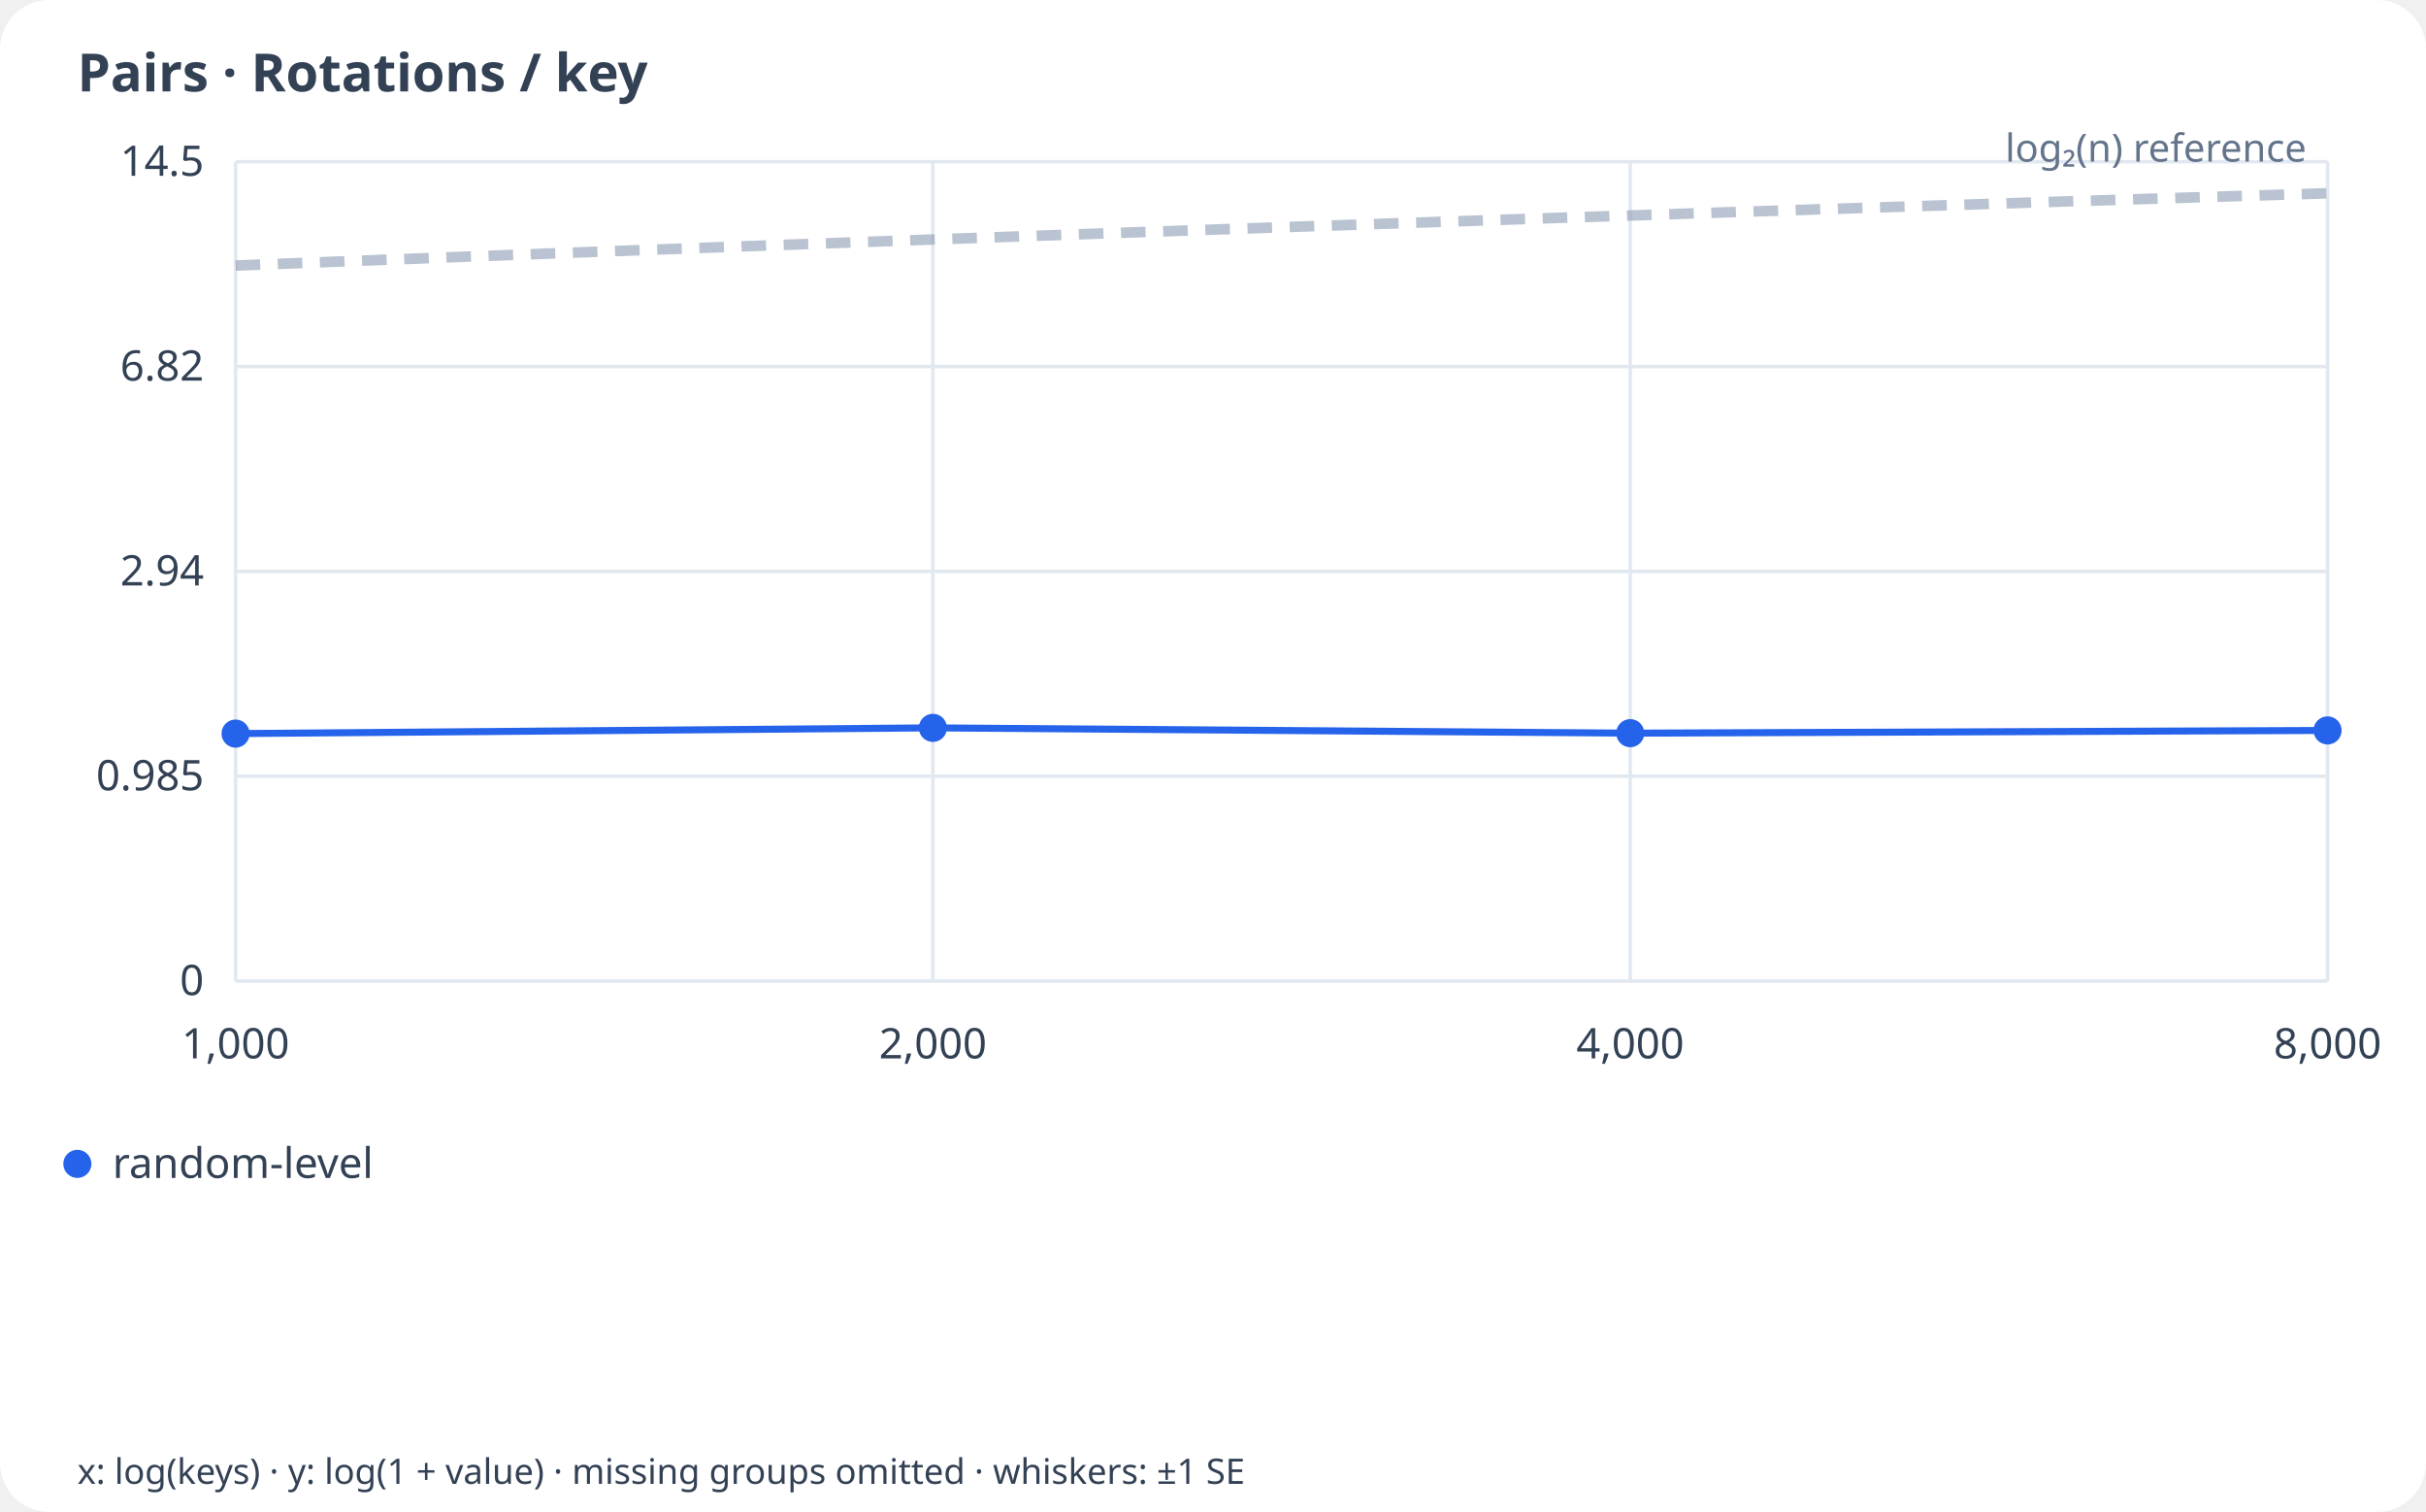
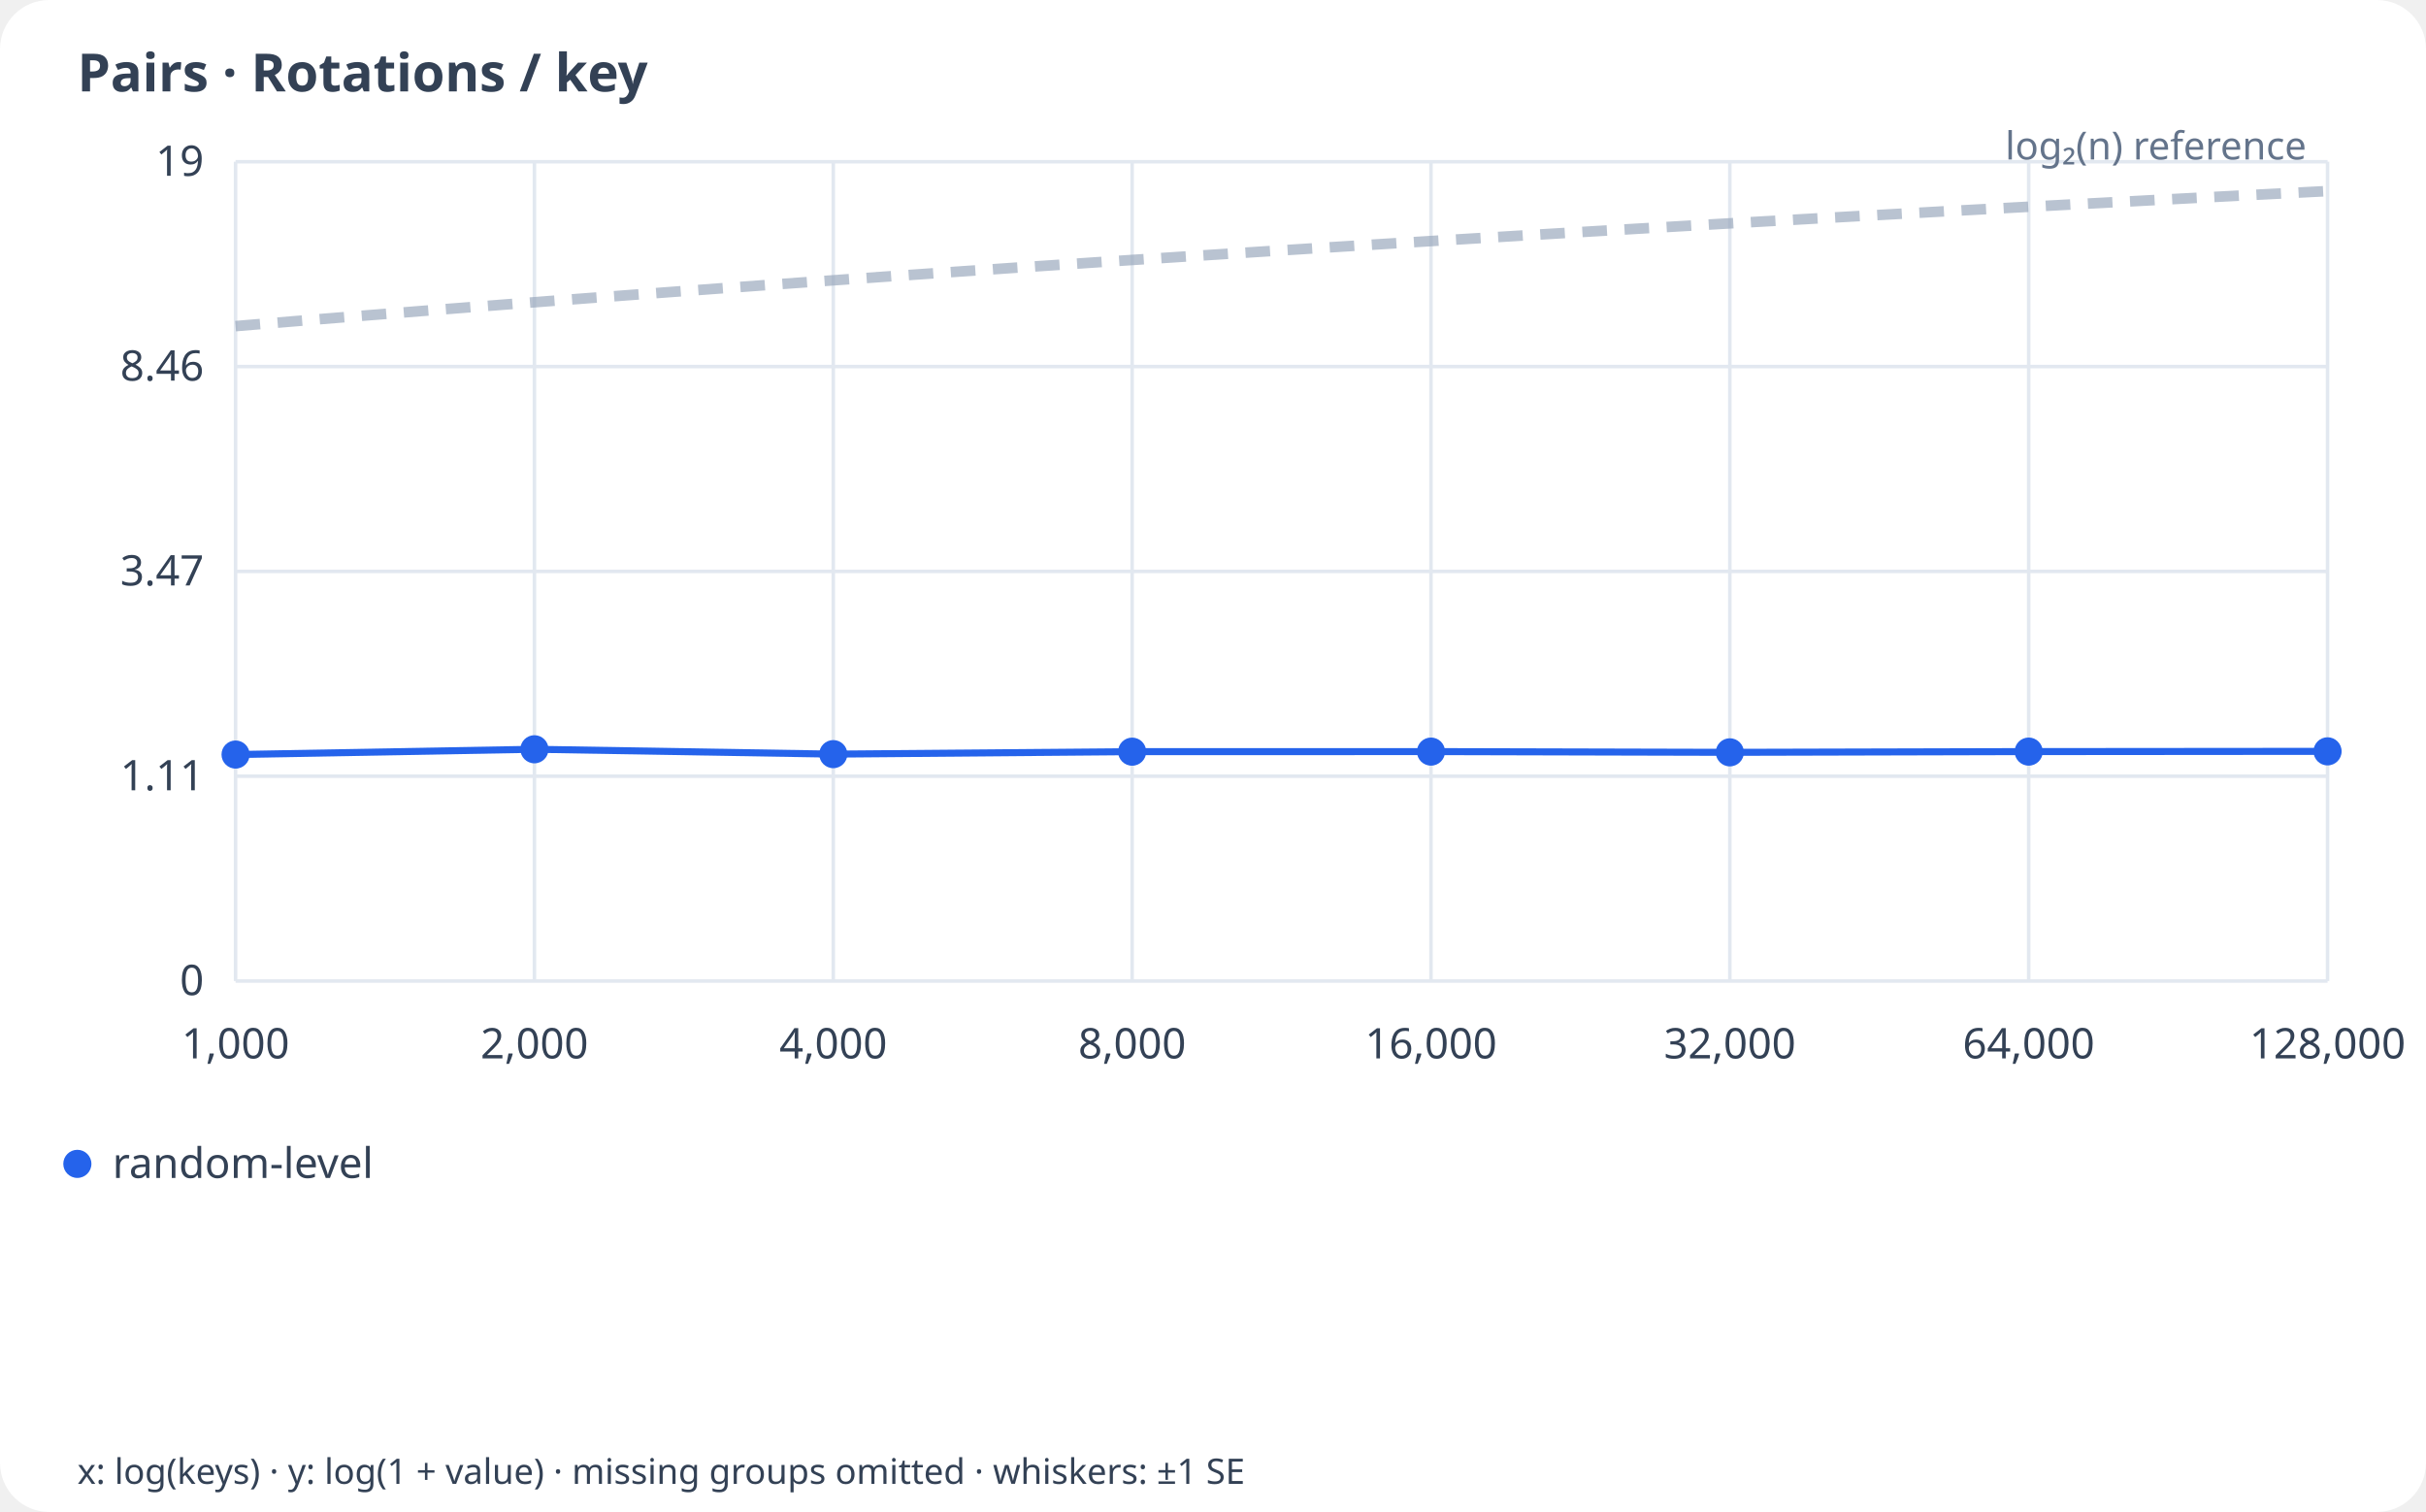
<svg xmlns="http://www.w3.org/2000/svg" viewBox="0 0 690 430" role="img" aria-labelledby="title desc">
  <style>text{font:12px system-ui,sans-serif;fill:#334155}.grid{stroke:#e2e8f0}path,line{vector-effect:non-scaling-stroke}</style>
  <rect width="690" height="430" rx="14" fill="white" />
  <text x="22" y="26" style="font-size:15px;font-weight:650">Pairs · Rotations / key</text>
  <line class="grid" x1="67" x2="662" y1="279.00" y2="279.00" />
  <text x="58" y="283.00" text-anchor="end">0</text>
  <line class="grid" x1="67" x2="662" y1="220.75" y2="220.75" />
-   <text x="58" y="224.75" text-anchor="end">0.985</text>
+   <text x="58" y="224.75" text-anchor="end">1.11</text>
  <line class="grid" x1="67" x2="662" y1="162.50" y2="162.50" />
-   <text x="58" y="166.50" text-anchor="end">2.94</text>
+   <text x="58" y="166.50" text-anchor="end">3.47</text>
  <line class="grid" x1="67" x2="662" y1="104.25" y2="104.25" />
-   <text x="58" y="108.25" text-anchor="end">6.82</text>
+   <text x="58" y="108.25" text-anchor="end">8.46</text>
  <line class="grid" x1="67" x2="662" y1="46.00" y2="46.00" />
-   <text x="58" y="50.00" text-anchor="end">14.5</text>
+   <text x="58" y="50.00" text-anchor="end">19</text>
  <line class="grid" x1="67.00" x2="67.00" y1="46" y2="279" />
  <text x="67.00" y="301" text-anchor="middle">1,000</text>
-   <line class="grid" x1="265.33" x2="265.33" y1="46" y2="279" />
-   <text x="265.33" y="301" text-anchor="middle">2,000</text>
-   <line class="grid" x1="463.67" x2="463.67" y1="46" y2="279" />
-   <text x="463.67" y="301" text-anchor="middle">4,000</text>
+   <line class="grid" x1="152.00" x2="152.00" y1="46" y2="279" />
+   <text x="152.00" y="301" text-anchor="middle">2,000</text>
+   <line class="grid" x1="237.00" x2="237.00" y1="46" y2="279" />
+   <text x="237.00" y="301" text-anchor="middle">4,000</text>
+   <line class="grid" x1="322.00" x2="322.00" y1="46" y2="279" />
+   <text x="322.00" y="301" text-anchor="middle">8,000</text>
+   <line class="grid" x1="407.00" x2="407.00" y1="46" y2="279" />
+   <text x="407.00" y="301" text-anchor="middle">16,000</text>
+   <line class="grid" x1="492.00" x2="492.00" y1="46" y2="279" />
+   <text x="492.00" y="301" text-anchor="middle">32,000</text>
+   <line class="grid" x1="577.00" x2="577.00" y1="46" y2="279" />
+   <text x="577.00" y="301" text-anchor="middle">64,000</text>
  <line class="grid" x1="662.00" x2="662.00" y1="46" y2="279" />
-   <text x="662.00" y="301" text-anchor="middle">8,000</text>
-   <path class="log-reference" d="M67.00,75.52 L72.95,75.29 L78.90,75.06 L84.85,74.83 L90.80,74.60 L96.75,74.37 L102.70,74.14 L108.65,73.91 L114.60,73.68 L120.55,73.46 L126.50,73.23 L132.45,73.00 L138.40,72.78 L144.35,72.55 L150.30,72.33 L156.25,72.11 L162.20,71.88 L168.15,71.66 L174.10,71.44 L180.05,71.22 L186.00,71.00 L191.95,70.78 L197.90,70.56 L203.85,70.34 L209.80,70.12 L215.75,69.90 L221.70,69.68 L227.65,69.47 L233.60,69.25 L239.55,69.04 L245.50,68.82 L251.45,68.61 L257.40,68.39 L263.35,68.18 L269.30,67.97 L275.25,67.75 L281.20,67.54 L287.15,67.33 L293.10,67.12 L299.05,66.91 L305.00,66.70 L310.95,66.49 L316.90,66.28 L322.85,66.07 L328.80,65.86 L334.75,65.66 L340.70,65.45 L346.65,65.24 L352.60,65.04 L358.55,64.83 L364.50,64.63 L370.45,64.42 L376.40,64.22 L382.35,64.02 L388.30,63.82 L394.25,63.61 L400.20,63.41 L406.15,63.21 L412.10,63.01 L418.05,62.81 L424.00,62.61 L429.95,62.41 L435.90,62.21 L441.85,62.01 L447.80,61.81 L453.75,61.62 L459.70,61.42 L465.65,61.22 L471.60,61.03 L477.55,60.83 L483.50,60.63 L489.45,60.44 L495.40,60.25 L501.35,60.05 L507.30,59.86 L513.25,59.66 L519.20,59.47 L525.15,59.28 L531.10,59.09 L537.05,58.90 L543.00,58.71 L548.95,58.52 L554.90,58.33 L560.85,58.14 L566.80,57.95 L572.75,57.76 L578.70,57.57 L584.65,57.38 L590.60,57.19 L596.55,57.01 L602.50,56.82 L608.45,56.63 L614.40,56.45 L620.35,56.26 L626.30,56.08 L632.25,55.89 L638.20,55.71 L644.15,55.52 L650.10,55.34 L656.05,55.16 L662.00,54.97" stroke="#94a3b8" stroke-width="3" stroke-dasharray="7 5" opacity="0.65" fill="none" />
-   <text x="656" y="45.97" text-anchor="end" style="fill:#64748b;font-size:11px">log₂(n) reference</text>
-   <path d="M67.00,209.33V207.93 M64.00,209.33h6 M64.00,207.93h6" stroke="#2563eb" fill="none" />
-   <circle cx="67.00" cy="208.63" r="4" fill="#2563eb" />
-   <path d="M67.00,208.63 L265.33,207.00" stroke="#2563eb" stroke-width="2" fill="none" />
-   <path d="M265.33,207.85V206.16 M262.33,207.85h6 M262.33,206.16h6" stroke="#2563eb" fill="none" />
-   <circle cx="265.33" cy="207.00" r="4" fill="#2563eb" />
-   <path d="M265.33,207.00 L463.67,208.51" stroke="#2563eb" stroke-width="2" fill="none" />
-   <path d="M463.67,209.13V207.89 M460.67,209.13h6 M460.67,207.89h6" stroke="#2563eb" fill="none" />
-   <circle cx="463.67" cy="208.51" r="4" fill="#2563eb" />
-   <path d="M463.67,208.51 L662.00,207.73" stroke="#2563eb" stroke-width="2" fill="none" />
-   <path d="M662.00,208.00V207.47 M659.00,208.00h6 M659.00,207.47h6" stroke="#2563eb" fill="none" />
-   <circle cx="662.00" cy="207.73" r="4" fill="#2563eb" />
+   <text x="662.00" y="301" text-anchor="middle">128,000</text>
+   <path class="log-reference" d="M67.00,92.75 L72.95,92.25 L78.90,91.76 L84.85,91.27 L90.80,90.78 L96.75,90.30 L102.70,89.82 L108.65,89.35 L114.60,88.87 L120.55,88.40 L126.50,87.93 L132.45,87.47 L138.40,87.01 L144.35,86.55 L150.30,86.09 L156.25,85.63 L162.20,85.18 L168.15,84.73 L174.10,84.29 L180.05,83.84 L186.00,83.40 L191.95,82.96 L197.90,82.53 L203.85,82.09 L209.80,81.66 L215.75,81.23 L221.70,80.80 L227.65,80.38 L233.60,79.96 L239.55,79.54 L245.50,79.12 L251.45,78.70 L257.40,78.29 L263.35,77.88 L269.30,77.47 L275.25,77.06 L281.20,76.66 L287.15,76.25 L293.10,75.85 L299.05,75.46 L305.00,75.06 L310.95,74.66 L316.90,74.27 L322.85,73.88 L328.80,73.49 L334.75,73.11 L340.70,72.72 L346.65,72.34 L352.60,71.96 L358.55,71.58 L364.50,71.20 L370.45,70.83 L376.40,70.45 L382.35,70.08 L388.30,69.71 L394.25,69.34 L400.20,68.98 L406.15,68.61 L412.10,68.25 L418.05,67.89 L424.00,67.53 L429.95,67.17 L435.90,66.81 L441.85,66.46 L447.80,66.10 L453.75,65.75 L459.70,65.40 L465.65,65.05 L471.60,64.71 L477.55,64.36 L483.50,64.02 L489.45,63.67 L495.40,63.33 L501.35,62.99 L507.30,62.66 L513.25,62.32 L519.20,61.98 L525.15,61.65 L531.10,61.32 L537.05,60.99 L543.00,60.66 L548.95,60.33 L554.90,60.00 L560.85,59.68 L566.80,59.36 L572.75,59.03 L578.70,58.71 L584.65,58.39 L590.60,58.07 L596.55,57.76 L602.50,57.44 L608.45,57.13 L614.40,56.81 L620.35,56.50 L626.30,56.19 L632.25,55.88 L638.20,55.57 L644.15,55.26 L650.10,54.96 L656.05,54.65 L662.00,54.35" stroke="#94a3b8" stroke-width="3" stroke-dasharray="7 5" opacity="0.65" fill="none" />
+   <text x="656" y="45.35" text-anchor="end" style="fill:#64748b;font-size:11px">log₂(n) reference</text>
+   <path d="M67.00,215.23V213.95 M64.00,215.23h6 M64.00,213.95h6" stroke="#2563eb" fill="none" />
+   <circle cx="67.00" cy="214.59" r="4" fill="#2563eb" />
+   <path d="M67.00,214.59 L152.00,213.09" stroke="#2563eb" stroke-width="2" fill="none" />
+   <path d="M152.00,213.87V212.32 M149.00,213.87h6 M149.00,212.32h6" stroke="#2563eb" fill="none" />
+   <circle cx="152.00" cy="213.09" r="4" fill="#2563eb" />
+   <path d="M152.00,213.09 L237.00,214.47" stroke="#2563eb" stroke-width="2" fill="none" />
+   <path d="M237.00,215.04V213.91 M234.00,215.04h6 M234.00,213.91h6" stroke="#2563eb" fill="none" />
+   <circle cx="237.00" cy="214.47" r="4" fill="#2563eb" />
+   <path d="M237.00,214.47 L322.00,213.77" stroke="#2563eb" stroke-width="2" fill="none" />
+   <path d="M322.00,214.01V213.52 M319.00,214.01h6 M319.00,213.52h6" stroke="#2563eb" fill="none" />
+   <circle cx="322.00" cy="213.77" r="4" fill="#2563eb" />
+   <path d="M322.00,213.77 L407.00,213.75" stroke="#2563eb" stroke-width="2" fill="none" />
+   <path d="M407.00,213.89V213.62 M404.00,213.89h6 M404.00,213.62h6" stroke="#2563eb" fill="none" />
+   <circle cx="407.00" cy="213.75" r="4" fill="#2563eb" />
+   <path d="M407.00,213.75 L492.00,213.96" stroke="#2563eb" stroke-width="2" fill="none" />
+   <path d="M492.00,214.11V213.80 M489.00,214.11h6 M489.00,213.80h6" stroke="#2563eb" fill="none" />
+   <circle cx="492.00" cy="213.96" r="4" fill="#2563eb" />
+   <path d="M492.00,213.96 L577.00,213.75" stroke="#2563eb" stroke-width="2" fill="none" />
+   <path d="M577.00,213.90V213.60 M574.00,213.90h6 M574.00,213.60h6" stroke="#2563eb" fill="none" />
+   <circle cx="577.00" cy="213.75" r="4" fill="#2563eb" />
+   <path d="M577.00,213.75 L662.00,213.68" stroke="#2563eb" stroke-width="2" fill="none" />
+   <path d="M662.00,213.75V213.61 M659.00,213.75h6 M659.00,213.61h6" stroke="#2563eb" fill="none" />
+   <circle cx="662.00" cy="213.68" r="4" fill="#2563eb" />
  <circle cx="22" cy="331" r="4" fill="#2563eb" />
  <text x="32" y="335">random-level</text>
  <text x="22" y="422" style="font-size:10px">x: log(keys) · y: log(1 + value) · missing groups omitted · whiskers: ±1 SE</text>
</svg>
